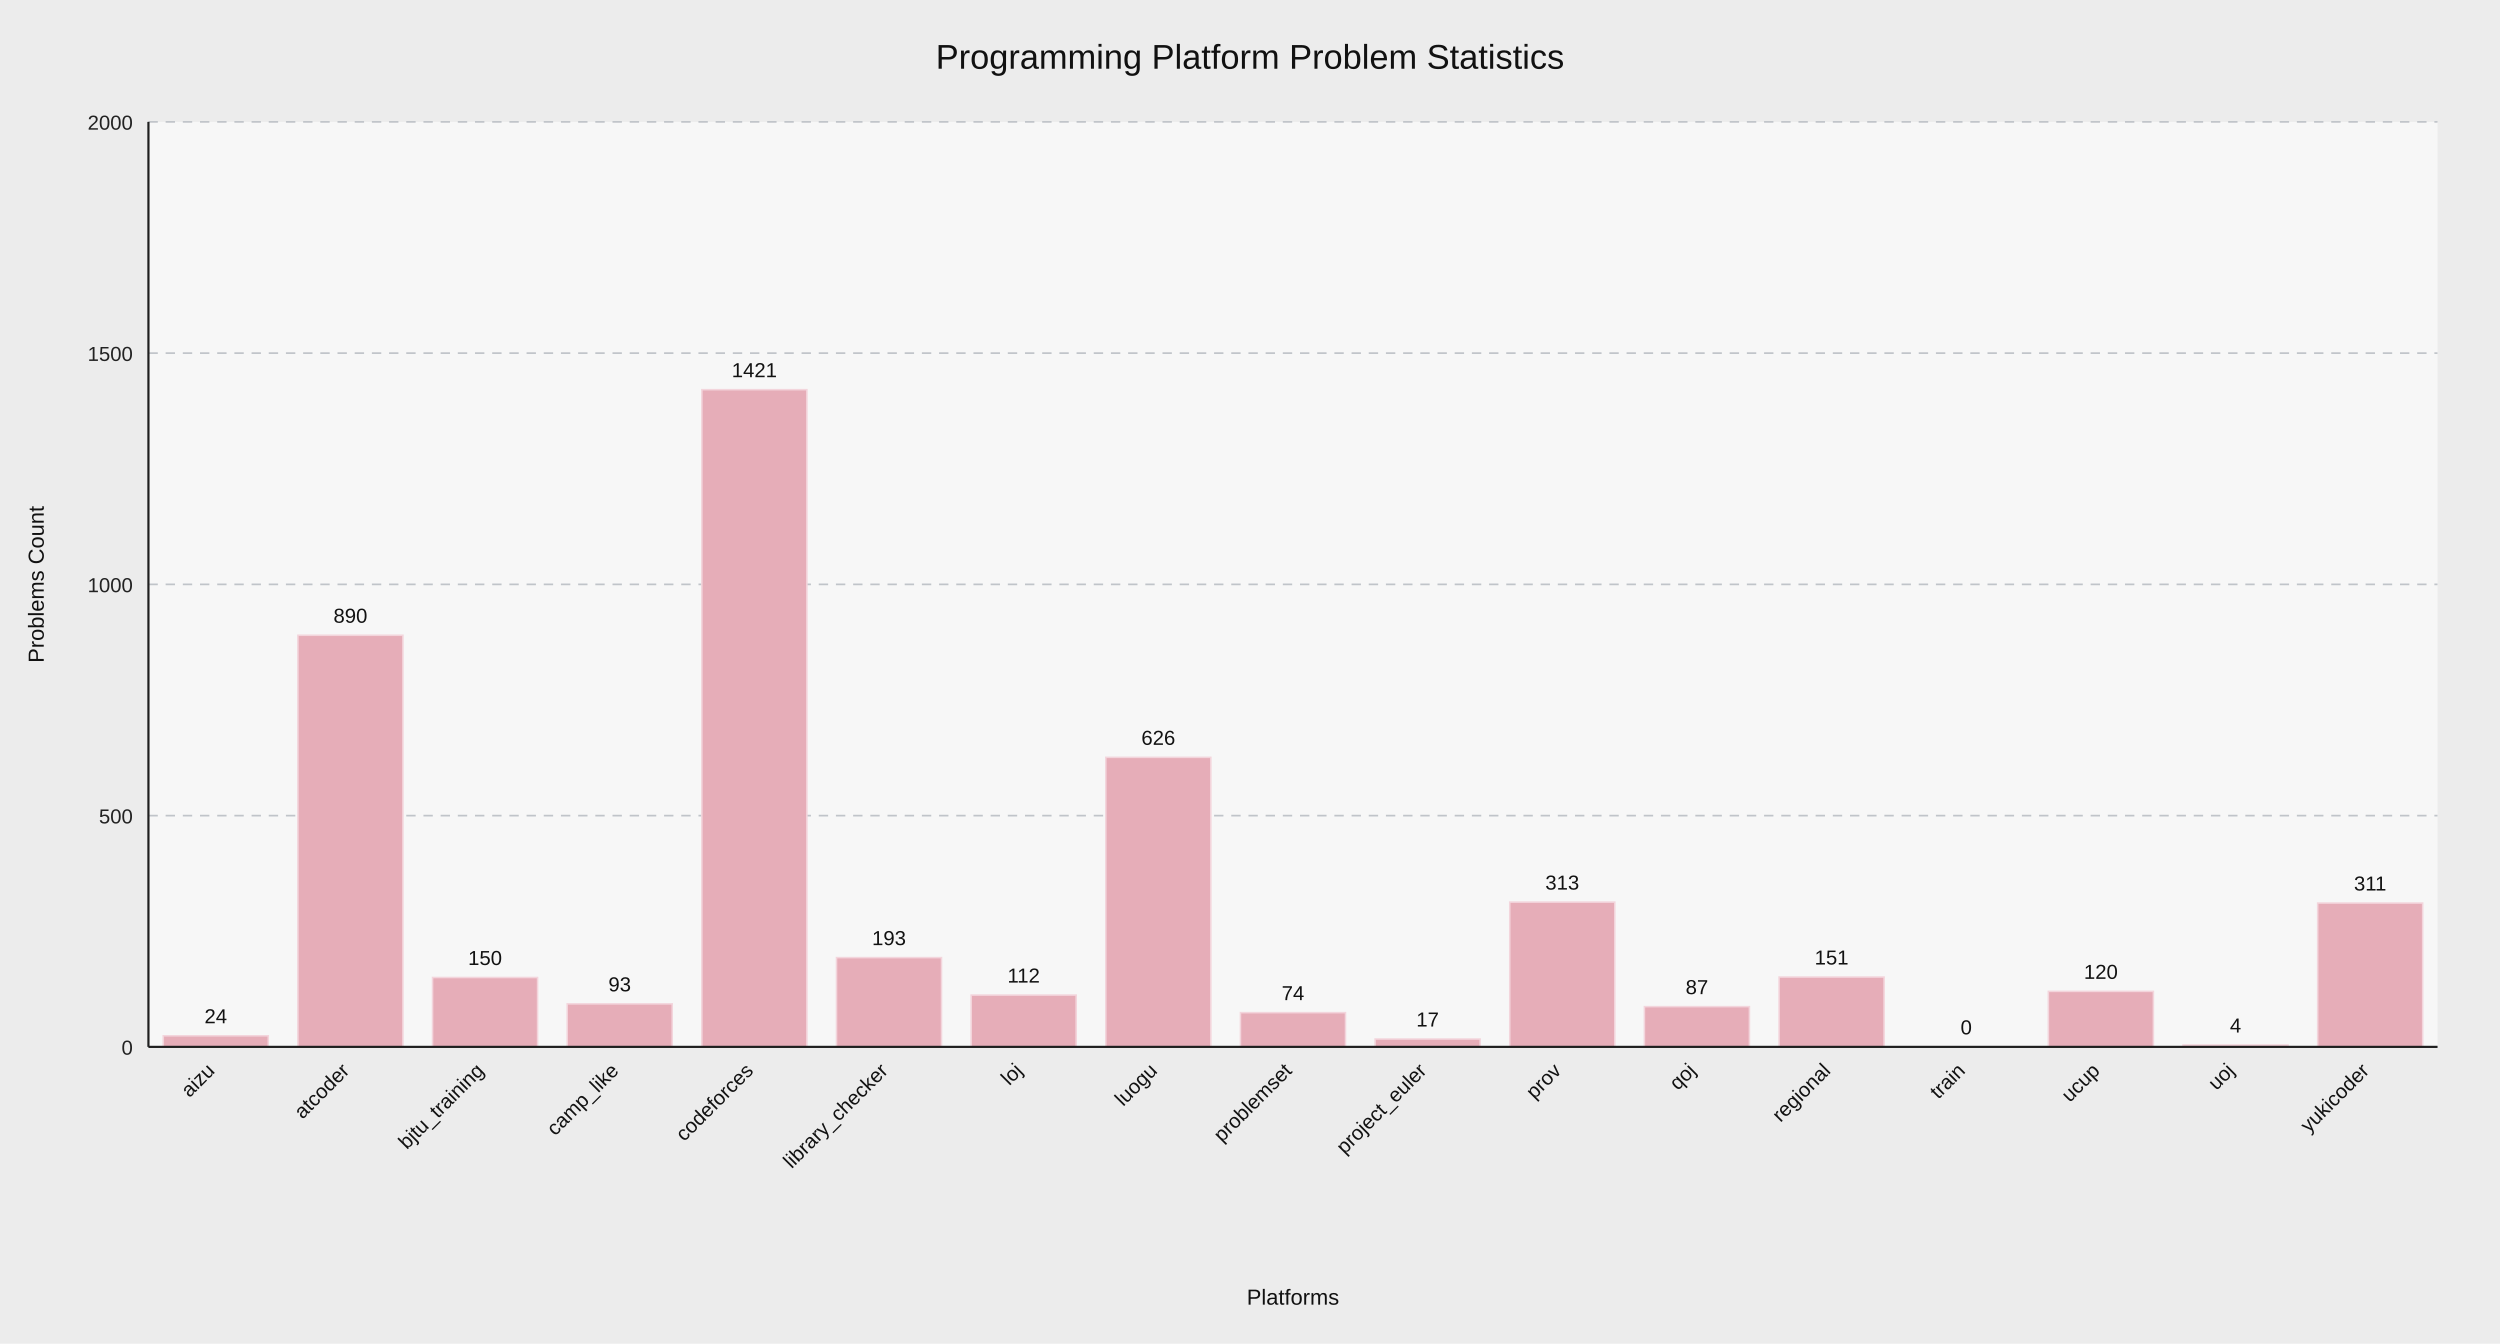
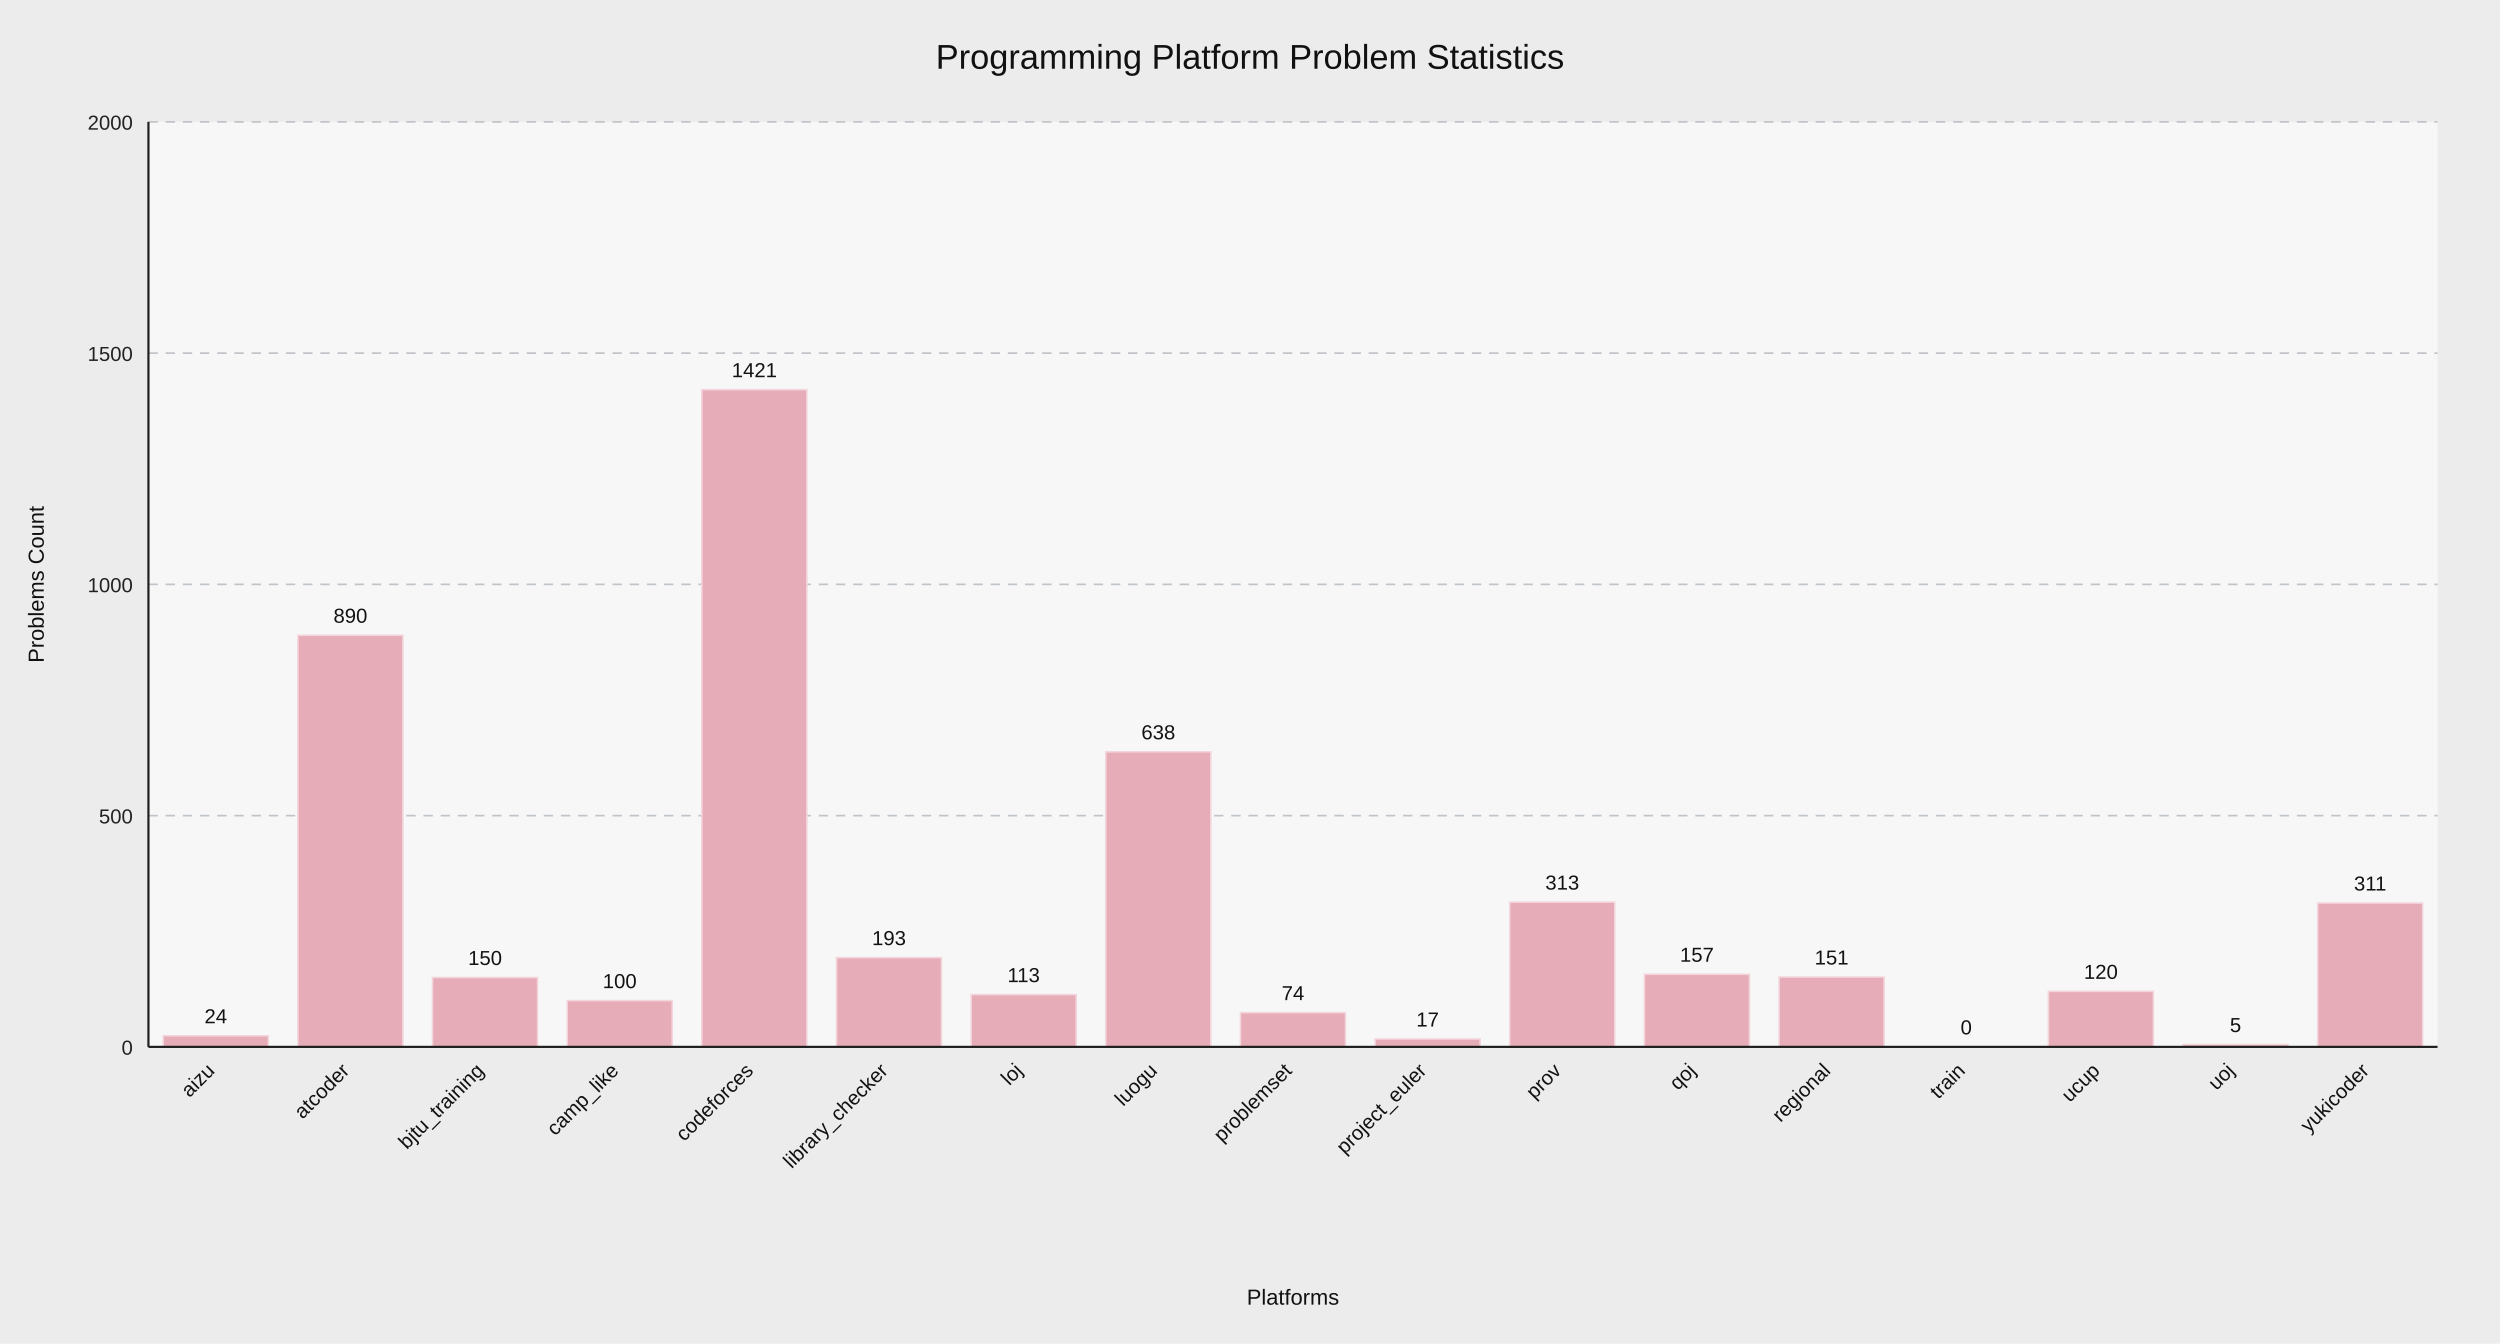
<svg xmlns="http://www.w3.org/2000/svg" width="1600" height="860" viewBox="0 0 1600 860">
  <rect x="0" y="0" width="1600" height="860" fill="#ececec" />
  <rect x="95" y="78" width="1465" height="592" fill="#f7f7f7" />
  <text x="800" y="44" text-anchor="middle" font-size="22" font-family="Segoe UI, Arial, sans-serif" fill="#111">Programming Platform Problem Statistics</text>
  <line x1="95" y1="670" x2="1560" y2="670" stroke="#c0c4c9" stroke-width="1.1" stroke-dasharray="6,5" />
  <text x="85" y="675" text-anchor="end" font-size="13" font-family="Segoe UI, Arial, sans-serif" fill="#222">0</text>
  <line x1="95" y1="522" x2="1560" y2="522" stroke="#c0c4c9" stroke-width="1.1" stroke-dasharray="6,5" />
  <text x="85" y="527" text-anchor="end" font-size="13" font-family="Segoe UI, Arial, sans-serif" fill="#222">500</text>
  <line x1="95" y1="374" x2="1560" y2="374" stroke="#c0c4c9" stroke-width="1.1" stroke-dasharray="6,5" />
  <text x="85" y="379" text-anchor="end" font-size="13" font-family="Segoe UI, Arial, sans-serif" fill="#222">1000</text>
  <line x1="95" y1="226" x2="1560" y2="226" stroke="#c0c4c9" stroke-width="1.1" stroke-dasharray="6,5" />
  <text x="85" y="231" text-anchor="end" font-size="13" font-family="Segoe UI, Arial, sans-serif" fill="#222">1500</text>
  <line x1="95" y1="78" x2="1560" y2="78" stroke="#c0c4c9" stroke-width="1.1" stroke-dasharray="6,5" />
  <text x="85" y="83" text-anchor="end" font-size="13" font-family="Segoe UI, Arial, sans-serif" fill="#222">2000</text>
  <rect x="104.479" y="662.896" width="67.218" height="7.104" fill="#e6adb8" stroke="#f3d5dc" stroke-width="1" />
  <text x="138.088" y="654.896" text-anchor="middle" font-size="13" font-family="Segoe UI, Arial, sans-serif" fill="#121212">24</text>
  <g transform="translate(138.088,686) rotate(-45)">
    <text text-anchor="end" font-size="13" font-family="Segoe UI, Arial, sans-serif" fill="#121212">aizu</text>
  </g>
  <rect x="190.656" y="406.56" width="67.218" height="263.44" fill="#e6adb8" stroke="#f3d5dc" stroke-width="1" />
  <text x="224.265" y="398.56" text-anchor="middle" font-size="13" font-family="Segoe UI, Arial, sans-serif" fill="#121212">890</text>
  <g transform="translate(224.265,686) rotate(-45)">
    <text text-anchor="end" font-size="13" font-family="Segoe UI, Arial, sans-serif" fill="#121212">atcoder</text>
  </g>
  <rect x="276.832" y="625.6" width="67.218" height="44.4" fill="#e6adb8" stroke="#f3d5dc" stroke-width="1" />
  <text x="310.441" y="617.6" text-anchor="middle" font-size="13" font-family="Segoe UI, Arial, sans-serif" fill="#121212">150</text>
  <g transform="translate(310.441,686) rotate(-45)">
    <text text-anchor="end" font-size="13" font-family="Segoe UI, Arial, sans-serif" fill="#121212">bjtu_training</text>
  </g>
-   <rect x="363.009" y="642.472" width="67.218" height="27.528" fill="#e6adb8" stroke="#f3d5dc" stroke-width="1" />
-   <text x="396.618" y="634.472" text-anchor="middle" font-size="13" font-family="Segoe UI, Arial, sans-serif" fill="#121212">93</text>
+   <rect x="363.009" y="640.4" width="67.218" height="29.6" fill="#e6adb8" stroke="#f3d5dc" stroke-width="1" />
+   <text x="396.618" y="632.4" text-anchor="middle" font-size="13" font-family="Segoe UI, Arial, sans-serif" fill="#121212">100</text>
  <g transform="translate(396.618,686) rotate(-45)">
    <text text-anchor="end" font-size="13" font-family="Segoe UI, Arial, sans-serif" fill="#121212">camp_like</text>
  </g>
  <rect x="449.185" y="249.384" width="67.218" height="420.616" fill="#e6adb8" stroke="#f3d5dc" stroke-width="1" />
  <text x="482.794" y="241.384" text-anchor="middle" font-size="13" font-family="Segoe UI, Arial, sans-serif" fill="#121212">1421</text>
  <g transform="translate(482.794,686) rotate(-45)">
    <text text-anchor="end" font-size="13" font-family="Segoe UI, Arial, sans-serif" fill="#121212">codeforces</text>
  </g>
  <rect x="535.362" y="612.872" width="67.218" height="57.128" fill="#e6adb8" stroke="#f3d5dc" stroke-width="1" />
  <text x="568.971" y="604.872" text-anchor="middle" font-size="13" font-family="Segoe UI, Arial, sans-serif" fill="#121212">193</text>
  <g transform="translate(568.971,686) rotate(-45)">
    <text text-anchor="end" font-size="13" font-family="Segoe UI, Arial, sans-serif" fill="#121212">library_checker</text>
  </g>
-   <rect x="621.538" y="636.848" width="67.218" height="33.152" fill="#e6adb8" stroke="#f3d5dc" stroke-width="1" />
-   <text x="655.147" y="628.848" text-anchor="middle" font-size="13" font-family="Segoe UI, Arial, sans-serif" fill="#121212">112</text>
+   <rect x="621.538" y="636.552" width="67.218" height="33.448" fill="#e6adb8" stroke="#f3d5dc" stroke-width="1" />
+   <text x="655.147" y="628.552" text-anchor="middle" font-size="13" font-family="Segoe UI, Arial, sans-serif" fill="#121212">113</text>
  <g transform="translate(655.147,686) rotate(-45)">
    <text text-anchor="end" font-size="13" font-family="Segoe UI, Arial, sans-serif" fill="#121212">loj</text>
  </g>
-   <rect x="707.715" y="484.704" width="67.218" height="185.296" fill="#e6adb8" stroke="#f3d5dc" stroke-width="1" />
-   <text x="741.324" y="476.704" text-anchor="middle" font-size="13" font-family="Segoe UI, Arial, sans-serif" fill="#121212">626</text>
+   <rect x="707.715" y="481.152" width="67.218" height="188.848" fill="#e6adb8" stroke="#f3d5dc" stroke-width="1" />
+   <text x="741.324" y="473.152" text-anchor="middle" font-size="13" font-family="Segoe UI, Arial, sans-serif" fill="#121212">638</text>
  <g transform="translate(741.324,686) rotate(-45)">
    <text text-anchor="end" font-size="13" font-family="Segoe UI, Arial, sans-serif" fill="#121212">luogu</text>
  </g>
  <rect x="793.891" y="648.096" width="67.218" height="21.904" fill="#e6adb8" stroke="#f3d5dc" stroke-width="1" />
  <text x="827.5" y="640.096" text-anchor="middle" font-size="13" font-family="Segoe UI, Arial, sans-serif" fill="#121212">74</text>
  <g transform="translate(827.5,686) rotate(-45)">
    <text text-anchor="end" font-size="13" font-family="Segoe UI, Arial, sans-serif" fill="#121212">problemset</text>
  </g>
  <rect x="880.068" y="664.968" width="67.218" height="5.032" fill="#e6adb8" stroke="#f3d5dc" stroke-width="1" />
  <text x="913.676" y="656.968" text-anchor="middle" font-size="13" font-family="Segoe UI, Arial, sans-serif" fill="#121212">17</text>
  <g transform="translate(913.676,686) rotate(-45)">
    <text text-anchor="end" font-size="13" font-family="Segoe UI, Arial, sans-serif" fill="#121212">project_euler</text>
  </g>
  <rect x="966.244" y="577.352" width="67.218" height="92.648" fill="#e6adb8" stroke="#f3d5dc" stroke-width="1" />
  <text x="999.853" y="569.352" text-anchor="middle" font-size="13" font-family="Segoe UI, Arial, sans-serif" fill="#121212">313</text>
  <g transform="translate(999.853,686) rotate(-45)">
    <text text-anchor="end" font-size="13" font-family="Segoe UI, Arial, sans-serif" fill="#121212">prov</text>
  </g>
-   <rect x="1052.42" y="644.248" width="67.218" height="25.752" fill="#e6adb8" stroke="#f3d5dc" stroke-width="1" />
-   <text x="1086.03" y="636.248" text-anchor="middle" font-size="13" font-family="Segoe UI, Arial, sans-serif" fill="#121212">87</text>
+   <rect x="1052.42" y="623.528" width="67.218" height="46.472" fill="#e6adb8" stroke="#f3d5dc" stroke-width="1" />
+   <text x="1086.03" y="615.528" text-anchor="middle" font-size="13" font-family="Segoe UI, Arial, sans-serif" fill="#121212">157</text>
  <g transform="translate(1086.03,686) rotate(-45)">
    <text text-anchor="end" font-size="13" font-family="Segoe UI, Arial, sans-serif" fill="#121212">qoj</text>
  </g>
  <rect x="1138.6" y="625.304" width="67.218" height="44.696" fill="#e6adb8" stroke="#f3d5dc" stroke-width="1" />
  <text x="1172.21" y="617.304" text-anchor="middle" font-size="13" font-family="Segoe UI, Arial, sans-serif" fill="#121212">151</text>
  <g transform="translate(1172.21,686) rotate(-45)">
    <text text-anchor="end" font-size="13" font-family="Segoe UI, Arial, sans-serif" fill="#121212">regional</text>
  </g>
  <rect x="1224.77" y="670" width="67.218" height="0" fill="#e6adb8" stroke="#f3d5dc" stroke-width="1" />
  <text x="1258.38" y="662" text-anchor="middle" font-size="13" font-family="Segoe UI, Arial, sans-serif" fill="#121212">0</text>
  <g transform="translate(1258.38,686) rotate(-45)">
    <text text-anchor="end" font-size="13" font-family="Segoe UI, Arial, sans-serif" fill="#121212">train</text>
  </g>
  <rect x="1310.95" y="634.48" width="67.218" height="35.52" fill="#e6adb8" stroke="#f3d5dc" stroke-width="1" />
  <text x="1344.56" y="626.48" text-anchor="middle" font-size="13" font-family="Segoe UI, Arial, sans-serif" fill="#121212">120</text>
  <g transform="translate(1344.56,686) rotate(-45)">
    <text text-anchor="end" font-size="13" font-family="Segoe UI, Arial, sans-serif" fill="#121212">ucup</text>
  </g>
-   <rect x="1397.13" y="668.816" width="67.218" height="1.184" fill="#e6adb8" stroke="#f3d5dc" stroke-width="1" />
-   <text x="1430.74" y="660.816" text-anchor="middle" font-size="13" font-family="Segoe UI, Arial, sans-serif" fill="#121212">4</text>
+   <rect x="1397.13" y="668.52" width="67.218" height="1.48" fill="#e6adb8" stroke="#f3d5dc" stroke-width="1" />
+   <text x="1430.74" y="660.52" text-anchor="middle" font-size="13" font-family="Segoe UI, Arial, sans-serif" fill="#121212">5</text>
  <g transform="translate(1430.74,686) rotate(-45)">
    <text text-anchor="end" font-size="13" font-family="Segoe UI, Arial, sans-serif" fill="#121212">uoj</text>
  </g>
  <rect x="1483.3" y="577.944" width="67.218" height="92.056" fill="#e6adb8" stroke="#f3d5dc" stroke-width="1" />
  <text x="1516.91" y="569.944" text-anchor="middle" font-size="13" font-family="Segoe UI, Arial, sans-serif" fill="#121212">311</text>
  <g transform="translate(1516.91,686) rotate(-45)">
    <text text-anchor="end" font-size="13" font-family="Segoe UI, Arial, sans-serif" fill="#121212">yukicoder</text>
  </g>
  <line x1="95" y1="78" x2="95" y2="670" stroke="#1f1f1f" stroke-width="1.4" />
  <line x1="95" y1="670" x2="1560" y2="670" stroke="#1f1f1f" stroke-width="1.4" />
  <text x="827.5" y="835" text-anchor="middle" font-size="14" font-family="Segoe UI, Arial, sans-serif" fill="#111">Platforms</text>
  <g transform="translate(28,374) rotate(-90)">
    <text text-anchor="middle" font-size="14" font-family="Segoe UI, Arial, sans-serif" fill="#111">Problems Count</text>
  </g>
</svg>
